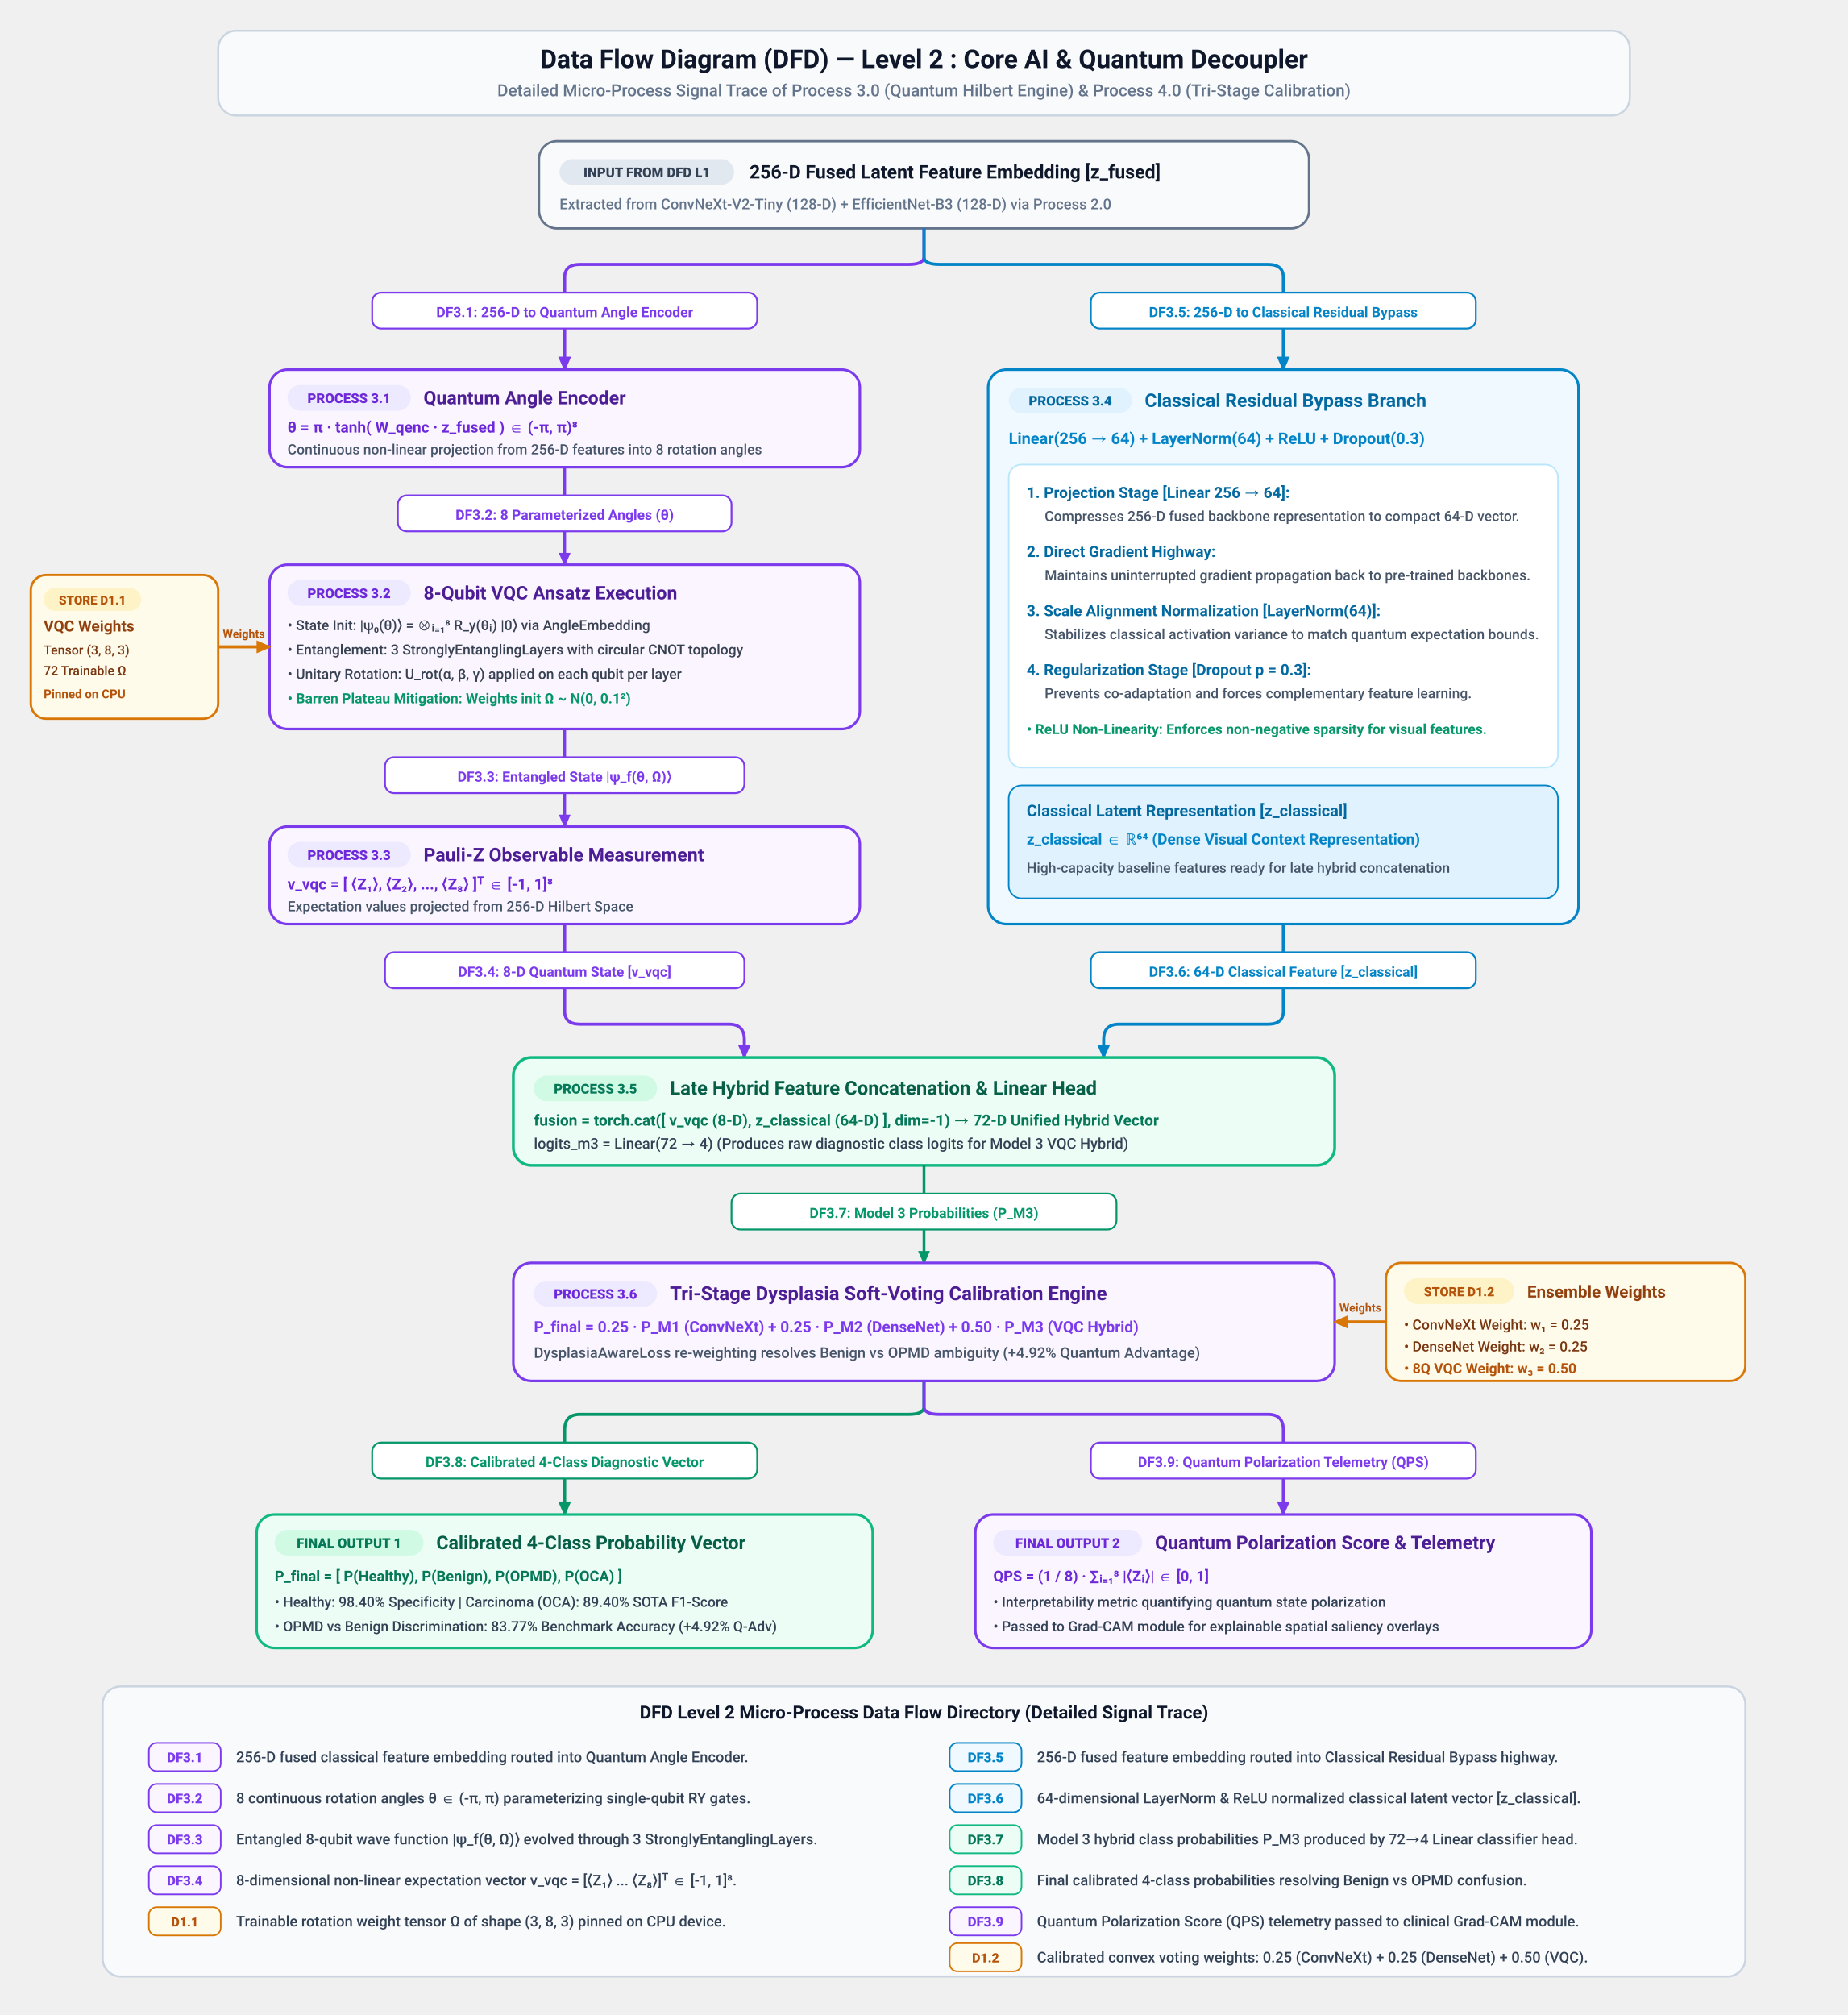
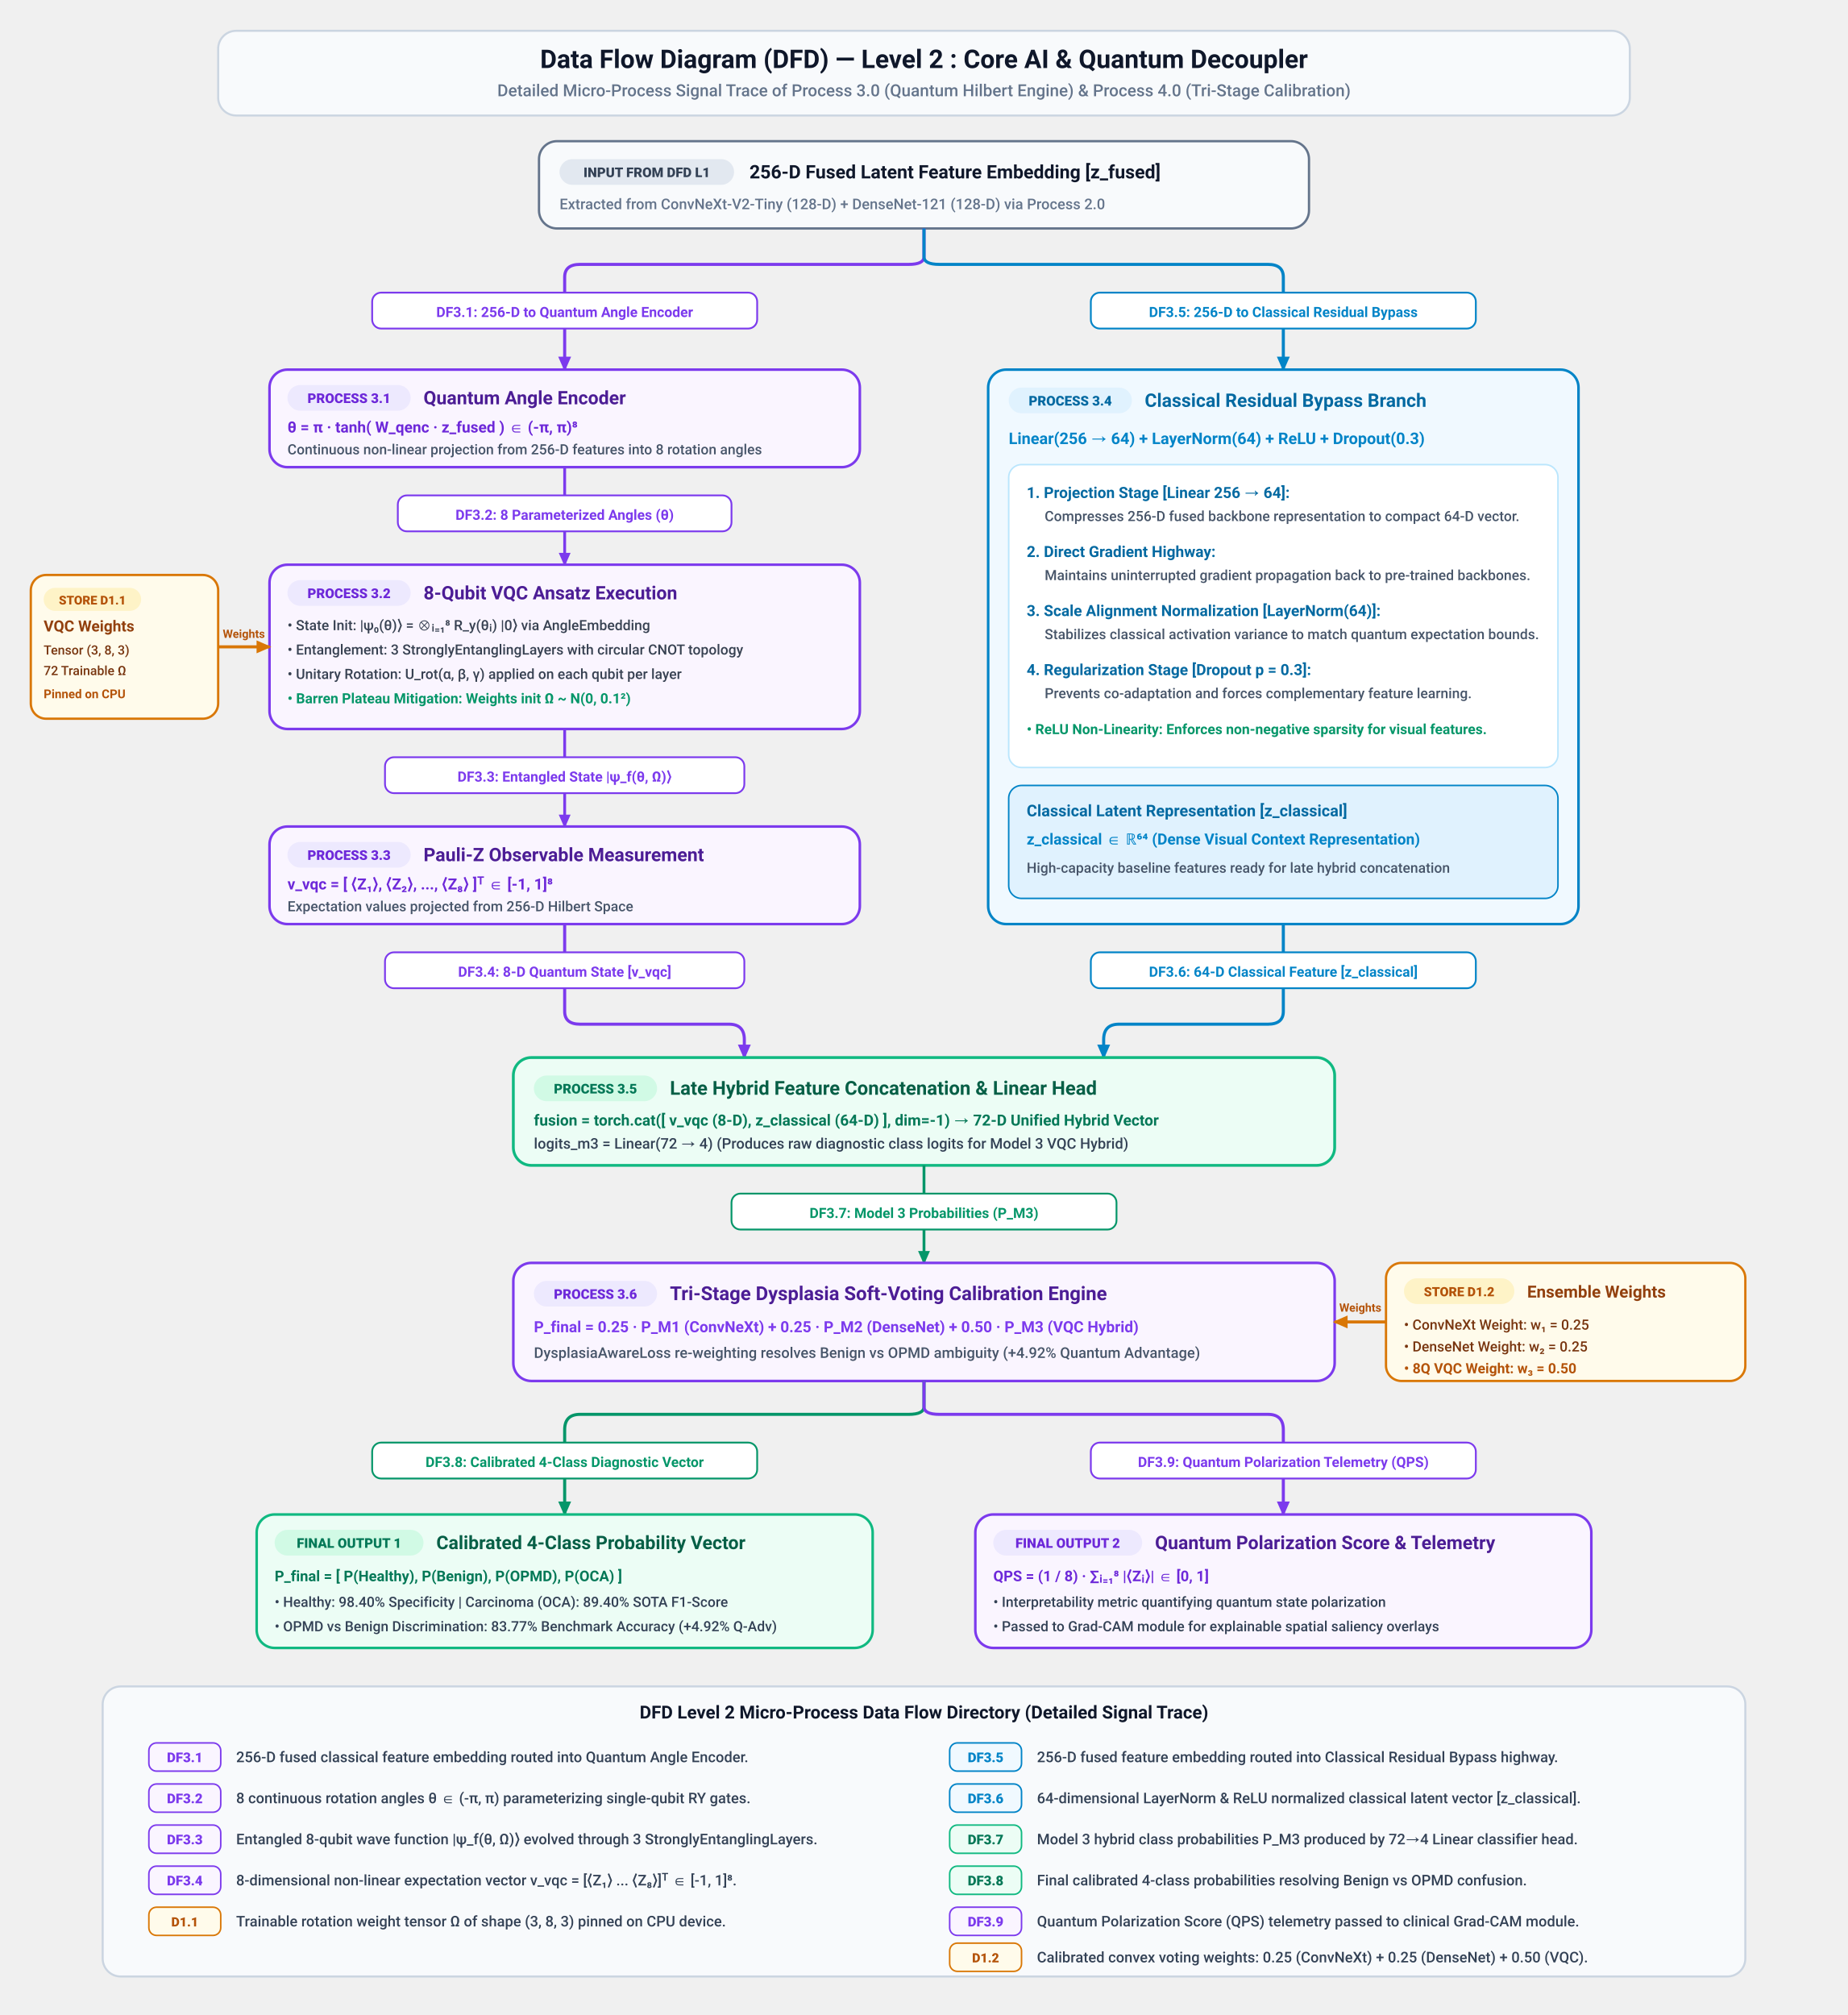
<svg xmlns="http://www.w3.org/2000/svg" viewBox="0 0 1440 1570" width="100%" height="100%" style="background:#ffffff; font-family: -apple-system, BlinkMacSystemFont, 'Segoe UI', Roboto, Helvetica, Arial, sans-serif;">
  <defs>
    <marker id="arr-purple" viewBox="0 0 10 10" refX="7" refY="5" markerWidth="6" markerHeight="6" orient="auto-start-reverse">
      <path d="M 0 1.5 L 8 5 L 0 8.5 z" fill="#7c3aed" />
    </marker>
    <marker id="arr-blue" viewBox="0 0 10 10" refX="7" refY="5" markerWidth="6" markerHeight="6" orient="auto-start-reverse">
      <path d="M 0 1.5 L 8 5 L 0 8.5 z" fill="#0284c7" />
    </marker>
    <marker id="arr-green" viewBox="0 0 10 10" refX="7" refY="5" markerWidth="6" markerHeight="6" orient="auto-start-reverse">
      <path d="M 0 1.5 L 8 5 L 0 8.5 z" fill="#059669" />
    </marker>
    <marker id="arr-amber" viewBox="0 0 10 10" refX="7" refY="5" markerWidth="6" markerHeight="6" orient="auto-start-reverse">
      <path d="M 0 1.5 L 8 5 L 0 8.5 z" fill="#d97706" />
    </marker>
  </defs>
  <g transform="translate(170, 24)">
    <rect width="1100" height="66" rx="14" fill="#f8fafc" stroke="#cbd5e1" stroke-width="1.6" />
    <text x="550" y="29" text-anchor="middle" font-size="20" font-weight="700" fill="#0f172a">Data Flow Diagram (DFD) — Level 2 : Core AI &amp; Quantum Decoupler</text>
    <text x="550" y="51" text-anchor="middle" font-size="13" font-weight="500" fill="#64748b">Detailed Micro-Process Signal Trace of Process 3.0 (Quantum Hilbert Engine) &amp; Process 4.0 (Tri-Stage Calibration)</text>
  </g>
  <g transform="translate(420, 110)">
    <rect width="600" height="68" rx="14" fill="#f8fafc" stroke="#64748b" stroke-width="1.8" />
    <rect x="16" y="14" width="136" height="20" rx="10" fill="#e2e8f0" />
    <text x="84" y="28" text-anchor="middle" font-size="10.5" font-weight="800" fill="#334155">INPUT FROM DFD L1</text>
    <text x="164" y="29" font-size="14.5" font-weight="700" fill="#0f172a">256-D Fused Latent Feature Embedding [z_fused]</text>
-     <text x="16" y="53" font-size="11.5" font-weight="500" fill="#64748b">Extracted from ConvNeXt-V2-Tiny (128-D) + EfficientNet-B3 (128-D) via Process 2.0</text>
+     <text x="16" y="53" font-size="11.5" font-weight="500" fill="#64748b">Extracted from ConvNeXt-V2-Tiny (128-D) + DenseNet-121 (128-D) via Process 2.0</text>
  </g>
  <path d="M 720 178 L 720 200 Q 720 206 708 206 L 452 206 Q 440 206 440 216 L 440 228" fill="none" stroke="#7c3aed" stroke-width="2.4" />
  <rect x="290" y="228" width="300" height="28" rx="7" fill="#ffffff" stroke="#7c3aed" stroke-width="1.4" />
  <text x="440" y="247" text-anchor="middle" font-size="11" font-weight="700" fill="#7c3aed">DF3.1: 256-D to Quantum Angle Encoder</text>
  <line x1="440" y1="256" x2="440" y2="288" stroke="#7c3aed" stroke-width="2.4" marker-end="url(#arr-purple)" />
  <path d="M 720 178 L 720 200 Q 720 206 732 206 L 988 206 Q 1000 206 1000 216 L 1000 228" fill="none" stroke="#0284c7" stroke-width="2.4" />
  <rect x="850" y="228" width="300" height="28" rx="7" fill="#ffffff" stroke="#0284c7" stroke-width="1.4" />
  <text x="1000" y="247" text-anchor="middle" font-size="11" font-weight="700" fill="#0284c7">DF3.5: 256-D to Classical Residual Bypass</text>
  <line x1="1000" y1="256" x2="1000" y2="288" stroke="#0284c7" stroke-width="2.4" marker-end="url(#arr-blue)" />
  <g transform="translate(210, 288)">
    <rect width="460" height="76" rx="14" fill="#faf5ff" stroke="#7c3aed" stroke-width="2" />
    <rect x="14" y="12" width="96" height="20" rx="10" fill="#ede9fe" />
    <text x="62" y="26" text-anchor="middle" font-size="10.5" font-weight="800" fill="#6d28d9">PROCESS 3.1</text>
    <text x="120" y="27" font-size="14.5" font-weight="700" fill="#4c1d95">Quantum Angle Encoder</text>
    <text x="14" y="49" font-size="12" font-weight="600" fill="#6d28d9">θ = π · tanh( W_qenc · z_fused ) ∈ (-π, π)⁸</text>
    <text x="14" y="66" font-size="11" font-weight="500" fill="#475569">Continuous non-linear projection from 256-D features into 8 rotation angles</text>
  </g>
  <line x1="440" y1="364" x2="440" y2="386" stroke="#7c3aed" stroke-width="2.2" />
  <rect x="310" y="386" width="260" height="28" rx="7" fill="#ffffff" stroke="#7c3aed" stroke-width="1.4" />
  <text x="440" y="405" text-anchor="middle" font-size="11" font-weight="700" fill="#7c3aed">DF3.2: 8 Parameterized Angles (θ)</text>
  <line x1="440" y1="414" x2="440" y2="440" stroke="#7c3aed" stroke-width="2.2" marker-end="url(#arr-purple)" />
  <g transform="translate(210, 440)">
    <rect width="460" height="128" rx="14" fill="#faf5ff" stroke="#7c3aed" stroke-width="2" />
    <rect x="14" y="12" width="96" height="20" rx="10" fill="#ede9fe" />
    <text x="62" y="26" text-anchor="middle" font-size="10.5" font-weight="800" fill="#6d28d9">PROCESS 3.2</text>
    <text x="120" y="27" font-size="14.5" font-weight="700" fill="#4c1d95">8-Qubit VQC Ansatz Execution</text>
    <text x="14" y="51" font-size="11" font-weight="500" fill="#374151">• State Init: |ψ₀(θ)⟩ = ⊗ᵢ₌₁⁸ R_y(θᵢ) |0⟩ via AngleEmbedding</text>
    <text x="14" y="70" font-size="11" font-weight="500" fill="#374151">• Entanglement: 3 StronglyEntanglingLayers with circular CNOT topology</text>
    <text x="14" y="89" font-size="11" font-weight="500" fill="#374151">• Unitary Rotation: U_rot(α, β, γ) applied on each qubit per layer</text>
    <text x="14" y="108" font-size="11" font-weight="600" fill="#059669">• Barren Plateau Mitigation: Weights init Ω ~ N(0, 0.1²)</text>
  </g>
  <g transform="translate(24, 448)">
    <rect width="146" height="112" rx="12" fill="#fffbeb" stroke="#d97706" stroke-width="1.8" />
    <rect x="10" y="10" width="76" height="18" rx="9" fill="#fef3c7" />
    <text x="48" y="23" text-anchor="middle" font-size="9.5" font-weight="800" fill="#b45309">STORE D1.1</text>
    <text x="10" y="44" font-size="12" font-weight="700" fill="#92400e">VQC Weights</text>
    <text x="10" y="62" font-size="10" font-weight="500" fill="#78350f">Tensor (3, 8, 3)</text>
    <text x="10" y="78" font-size="10" font-weight="500" fill="#78350f">72 Trainable Ω</text>
    <text x="10" y="96" font-size="9.5" font-weight="600" fill="#b45309">Pinned on CPU</text>
  </g>
  <line x1="170" y1="504" x2="210" y2="504" stroke="#d97706" stroke-width="2.4" marker-end="url(#arr-amber)" />
  <text x="190" y="497" text-anchor="middle" font-size="9" font-weight="700" fill="#b45309">Weights</text>
  <line x1="440" y1="568" x2="440" y2="590" stroke="#7c3aed" stroke-width="2.2" />
  <rect x="300" y="590" width="280" height="28" rx="7" fill="#ffffff" stroke="#7c3aed" stroke-width="1.4" />
  <text x="440" y="609" text-anchor="middle" font-size="11" font-weight="700" fill="#7c3aed">DF3.3: Entangled State |ψ_f(θ, Ω)⟩</text>
  <line x1="440" y1="618" x2="440" y2="644" stroke="#7c3aed" stroke-width="2.2" marker-end="url(#arr-purple)" />
  <g transform="translate(210, 644)">
    <rect width="460" height="76" rx="14" fill="#faf5ff" stroke="#7c3aed" stroke-width="2" />
    <rect x="14" y="12" width="96" height="20" rx="10" fill="#ede9fe" />
    <text x="62" y="26" text-anchor="middle" font-size="10.5" font-weight="800" fill="#6d28d9">PROCESS 3.3</text>
    <text x="120" y="27" font-size="14.5" font-weight="700" fill="#4c1d95">Pauli-Z Observable Measurement</text>
    <text x="14" y="49" font-size="12" font-weight="600" fill="#6d28d9">v_vqc = [ ⟨Z₁⟩, ⟨Z₂⟩, ..., ⟨Z₈⟩ ]ᵀ ∈ [-1, 1]⁸</text>
    <text x="14" y="66" font-size="11" font-weight="500" fill="#475569">Expectation values projected from 256-D Hilbert Space</text>
  </g>
  <g transform="translate(770, 288)">
    <rect width="460" height="432" rx="14" fill="#f0f9ff" stroke="#0284c7" stroke-width="2" />
    <rect x="16" y="14" width="96" height="20" rx="10" fill="#e0f2fe" />
    <text x="64" y="28" text-anchor="middle" font-size="10.5" font-weight="800" fill="#0369a1">PROCESS 3.4</text>
    <text x="122" y="29" font-size="14.5" font-weight="700" fill="#0369a1">Classical Residual Bypass Branch</text>
    <text x="16" y="58" font-size="12.5" font-weight="600" fill="#0284c7">Linear(256 → 64) + LayerNorm(64) + ReLU + Dropout(0.3)</text>
    <rect x="16" y="74" width="428" height="236" rx="10" fill="#ffffff" stroke="#bae6fd" stroke-width="1.2" />
    <text x="30" y="100" font-size="12" font-weight="700" fill="#0369a1">1. Projection Stage [Linear 256 → 64]:</text>
    <text x="44" y="118" font-size="11" font-weight="500" fill="#475569">Compresses 256-D fused backbone representation to compact 64-D vector.</text>
    <text x="30" y="146" font-size="12" font-weight="700" fill="#0369a1">2. Direct Gradient Highway:</text>
    <text x="44" y="164" font-size="11" font-weight="500" fill="#475569">Maintains uninterrupted gradient propagation back to pre-trained backbones.</text>
    <text x="30" y="192" font-size="12" font-weight="700" fill="#0369a1">3. Scale Alignment Normalization [LayerNorm(64)]:</text>
    <text x="44" y="210" font-size="11" font-weight="500" fill="#475569">Stabilizes classical activation variance to match quantum expectation bounds.</text>
    <text x="30" y="238" font-size="12" font-weight="700" fill="#0369a1">4. Regularization Stage [Dropout p = 0.3]:</text>
    <text x="44" y="256" font-size="11" font-weight="500" fill="#475569">Prevents co-adaptation and forces complementary feature learning.</text>
    <text x="30" y="284" font-size="11" font-weight="600" fill="#059669">• ReLU Non-Linearity: Enforces non-negative sparsity for visual features.</text>
    <rect x="16" y="324" width="428" height="88" rx="10" fill="#e0f2fe" stroke="#0284c7" stroke-width="1.2" />
    <text x="30" y="348" font-size="12.5" font-weight="700" fill="#0369a1">Classical Latent Representation [z_classical]</text>
    <text x="30" y="370" font-size="12" font-weight="600" fill="#0284c7">z_classical ∈ ℝ⁶⁴ (Dense Visual Context Representation)</text>
    <text x="30" y="392" font-size="11" font-weight="500" fill="#475569">High-capacity baseline features ready for late hybrid concatenation</text>
  </g>
  <line x1="440" y1="720" x2="440" y2="742" stroke="#7c3aed" stroke-width="2.4" />
  <rect x="300" y="742" width="280" height="28" rx="7" fill="#ffffff" stroke="#7c3aed" stroke-width="1.4" />
  <text x="440" y="761" text-anchor="middle" font-size="11" font-weight="700" fill="#7c3aed">DF3.4: 8-D Quantum State [v_vqc]</text>
  <path d="M 440 770 L 440 788 Q 440 798 452 798 L 568 798 Q 580 798 580 810 L 580 824" fill="none" stroke="#7c3aed" stroke-width="2.4" marker-end="url(#arr-purple)" />
  <line x1="1000" y1="720" x2="1000" y2="742" stroke="#0284c7" stroke-width="2.4" />
  <rect x="850" y="742" width="300" height="28" rx="7" fill="#ffffff" stroke="#0284c7" stroke-width="1.4" />
  <text x="1000" y="761" text-anchor="middle" font-size="11" font-weight="700" fill="#0284c7">DF3.6: 64-D Classical Feature [z_classical]</text>
  <path d="M 1000 770 L 1000 788 Q 1000 798 988 798 L 872 798 Q 860 798 860 810 L 860 824" fill="none" stroke="#0284c7" stroke-width="2.4" marker-end="url(#arr-blue)" />
  <g transform="translate(400, 824)">
    <rect width="640" height="84" rx="14" fill="#ecfdf5" stroke="#10b981" stroke-width="2.2" />
    <rect x="16" y="14" width="96" height="20" rx="10" fill="#d1fae5" />
    <text x="64" y="28" text-anchor="middle" font-size="10.5" font-weight="800" fill="#047857">PROCESS 3.5</text>
    <text x="122" y="29" font-size="15" font-weight="700" fill="#065f46">Late Hybrid Feature Concatenation &amp; Linear Head</text>
    <text x="16" y="53" font-size="12" font-weight="600" fill="#047857">fusion = torch.cat([ v_vqc (8-D), z_classical (64-D) ], dim=-1) → 72-D Unified Hybrid Vector</text>
    <text x="16" y="71" font-size="11.5" font-weight="500" fill="#334155">logits_m3 = Linear(72 → 4) (Produces raw diagnostic class logits for Model 3 VQC Hybrid)</text>
  </g>
  <line x1="720" y1="908" x2="720" y2="930" stroke="#059669" stroke-width="2.2" />
  <rect x="570" y="930" width="300" height="28" rx="7" fill="#ffffff" stroke="#059669" stroke-width="1.4" />
  <text x="720" y="949" text-anchor="middle" font-size="11" font-weight="700" fill="#059669">DF3.7: Model 3 Probabilities (P_M3)</text>
  <line x1="720" y1="958" x2="720" y2="984" stroke="#059669" stroke-width="2.2" marker-end="url(#arr-green)" />
  <g transform="translate(400, 984)">
    <rect width="640" height="92" rx="14" fill="#faf5ff" stroke="#7c3aed" stroke-width="2" />
    <rect x="16" y="14" width="96" height="20" rx="10" fill="#ede9fe" />
    <text x="64" y="28" text-anchor="middle" font-size="10.5" font-weight="800" fill="#6d28d9">PROCESS 3.6</text>
    <text x="122" y="29" font-size="15" font-weight="700" fill="#4c1d95">Tri-Stage Dysplasia Soft-Voting Calibration Engine</text>
    <text x="16" y="54" font-size="12" font-weight="700" fill="#7c3aed">P_final = 0.25 · P_M1 (ConvNeXt) + 0.25 · P_M2 (DenseNet) + 0.50 · P_M3 (VQC Hybrid)</text>
    <text x="16" y="74" font-size="11.5" font-weight="500" fill="#475569">DysplasiaAwareLoss re-weighting resolves Benign vs OPMD ambiguity (+4.92% Quantum Advantage)</text>
  </g>
  <g transform="translate(1080, 984)">
    <rect width="280" height="92" rx="12" fill="#fffbeb" stroke="#d97706" stroke-width="1.8" />
    <rect x="14" y="12" width="86" height="20" rx="10" fill="#fef3c7" />
    <text x="57" y="26" text-anchor="middle" font-size="10" font-weight="800" fill="#b45309">STORE D1.2</text>
    <text x="110" y="27" font-size="13" font-weight="700" fill="#92400e">Ensemble Weights</text>
    <text x="14" y="52" font-size="11" font-weight="500" fill="#78350f">• ConvNeXt Weight: w₁ = 0.25</text>
    <text x="14" y="69" font-size="11" font-weight="500" fill="#78350f">• DenseNet Weight: w₂ = 0.25</text>
    <text x="14" y="86" font-size="11" font-weight="600" fill="#b45309">• 8Q VQC Weight: w₃ = 0.50</text>
  </g>
  <line x1="1080" y1="1030" x2="1040" y2="1030" stroke="#d97706" stroke-width="2.4" marker-end="url(#arr-amber)" />
  <text x="1060" y="1022" text-anchor="middle" font-size="9" font-weight="700" fill="#b45309">Weights</text>
  <path d="M 720 1076 L 720 1096 Q 720 1102 708 1102 L 452 1102 Q 440 1102 440 1114 L 440 1124" fill="none" stroke="#059669" stroke-width="2.4" />
  <rect x="290" y="1124" width="300" height="28" rx="7" fill="#ffffff" stroke="#059669" stroke-width="1.4" />
  <text x="440" y="1143" text-anchor="middle" font-size="11" font-weight="700" fill="#059669">DF3.8: Calibrated 4-Class Diagnostic Vector</text>
  <line x1="440" y1="1152" x2="440" y2="1180" stroke="#059669" stroke-width="2.4" marker-end="url(#arr-green)" />
  <path d="M 720 1076 L 720 1096 Q 720 1102 732 1102 L 988 1102 Q 1000 1102 1000 1114 L 1000 1124" fill="none" stroke="#7c3aed" stroke-width="2.4" />
  <rect x="850" y="1124" width="300" height="28" rx="7" fill="#ffffff" stroke="#7c3aed" stroke-width="1.4" />
  <text x="1000" y="1143" text-anchor="middle" font-size="11" font-weight="700" fill="#7c3aed">DF3.9: Quantum Polarization Telemetry (QPS)</text>
  <line x1="1000" y1="1152" x2="1000" y2="1180" stroke="#7c3aed" stroke-width="2.4" marker-end="url(#arr-purple)" />
  <g transform="translate(200, 1180)">
    <rect width="480" height="104" rx="14" fill="#ecfdf5" stroke="#10b981" stroke-width="2" />
    <rect x="14" y="12" width="116" height="20" rx="10" fill="#d1fae5" />
    <text x="72" y="26" text-anchor="middle" font-size="10.5" font-weight="800" fill="#047857">FINAL OUTPUT 1</text>
    <text x="140" y="27" font-size="14.5" font-weight="700" fill="#065f46">Calibrated 4-Class Probability Vector</text>
    <text x="14" y="52" font-size="11.5" font-weight="600" fill="#047857">P_final = [ P(Healthy), P(Benign), P(OPMD), P(OCA) ]</text>
    <text x="14" y="72" font-size="11" font-weight="500" fill="#334155">• Healthy: 98.40% Specificity | Carcinoma (OCA): 89.40% SOTA F1-Score</text>
    <text x="14" y="91" font-size="11" font-weight="500" fill="#334155">• OPMD vs Benign Discrimination: 83.77% Benchmark Accuracy (+4.92% Q-Adv)</text>
  </g>
  <g transform="translate(760, 1180)">
    <rect width="480" height="104" rx="14" fill="#faf5ff" stroke="#7c3aed" stroke-width="2" />
    <rect x="14" y="12" width="116" height="20" rx="10" fill="#ede9fe" />
    <text x="72" y="26" text-anchor="middle" font-size="10.5" font-weight="800" fill="#6d28d9">FINAL OUTPUT 2</text>
    <text x="140" y="27" font-size="14.5" font-weight="700" fill="#4c1d95">Quantum Polarization Score &amp; Telemetry</text>
    <text x="14" y="52" font-size="11.5" font-weight="600" fill="#6d28d9">QPS = (1 / 8) · ∑ᵢ₌₁⁸ |⟨Zᵢ⟩| ∈ [0, 1]</text>
    <text x="14" y="72" font-size="11" font-weight="500" fill="#334155">• Interpretability metric quantifying quantum state polarization</text>
    <text x="14" y="91" font-size="11" font-weight="500" fill="#334155">• Passed to Grad-CAM module for explainable spatial saliency overlays</text>
  </g>
  <g transform="translate(80, 1314)">
    <rect width="1280" height="226" rx="14" fill="#f8fafc" stroke="#cbd5e1" stroke-width="1.6" />
    <text x="640" y="25" text-anchor="middle" font-size="14" font-weight="700" fill="#0f172a">DFD Level 2 Micro-Process Data Flow Directory (Detailed Signal Trace)</text>
    <g transform="translate(36, 44)">
      <rect x="0" y="0" width="56" height="22" rx="6" fill="#faf5ff" stroke="#7c3aed" stroke-width="1.2" />
      <text x="28" y="15" text-anchor="middle" font-size="10.5" font-weight="800" fill="#7c3aed">DF3.1</text>
      <text x="68" y="15" font-size="11.5" font-weight="500" fill="#334155">256-D fused classical feature embedding routed into Quantum Angle Encoder.</text>
      <rect x="0" y="32" width="56" height="22" rx="6" fill="#faf5ff" stroke="#7c3aed" stroke-width="1.2" />
      <text x="28" y="47" text-anchor="middle" font-size="10.5" font-weight="800" fill="#7c3aed">DF3.2</text>
      <text x="68" y="47" font-size="11.5" font-weight="500" fill="#334155">8 continuous rotation angles θ ∈ (-π, π) parameterizing single-qubit RY gates.</text>
      <rect x="0" y="64" width="56" height="22" rx="6" fill="#faf5ff" stroke="#7c3aed" stroke-width="1.2" />
      <text x="28" y="79" text-anchor="middle" font-size="10.5" font-weight="800" fill="#7c3aed">DF3.3</text>
      <text x="68" y="79" font-size="11.5" font-weight="500" fill="#334155">Entangled 8-qubit wave function |ψ_f(θ, Ω)⟩ evolved through 3 StronglyEntanglingLayers.</text>
      <rect x="0" y="96" width="56" height="22" rx="6" fill="#faf5ff" stroke="#7c3aed" stroke-width="1.2" />
      <text x="28" y="111" text-anchor="middle" font-size="10.5" font-weight="800" fill="#7c3aed">DF3.4</text>
      <text x="68" y="111" font-size="11.5" font-weight="500" fill="#334155">8-dimensional non-linear expectation vector v_vqc = [⟨Z₁⟩ ... ⟨Z₈⟩]ᵀ ∈ [-1, 1]⁸.</text>
      <rect x="0" y="128" width="56" height="22" rx="6" fill="#fffbeb" stroke="#d97706" stroke-width="1.2" />
      <text x="28" y="143" text-anchor="middle" font-size="10" font-weight="800" fill="#b45309">D1.1</text>
      <text x="68" y="143" font-size="11.5" font-weight="500" fill="#334155">Trainable rotation weight tensor Ω of shape (3, 8, 3) pinned on CPU device.</text>
    </g>
    <g transform="translate(660, 44)">
      <rect x="0" y="0" width="56" height="22" rx="6" fill="#f0f9ff" stroke="#0284c7" stroke-width="1.2" />
      <text x="28" y="15" text-anchor="middle" font-size="10.5" font-weight="800" fill="#0284c7">DF3.5</text>
      <text x="68" y="15" font-size="11.5" font-weight="500" fill="#334155">256-D fused feature embedding routed into Classical Residual Bypass highway.</text>
      <rect x="0" y="32" width="56" height="22" rx="6" fill="#f0f9ff" stroke="#0284c7" stroke-width="1.2" />
      <text x="28" y="47" text-anchor="middle" font-size="10.5" font-weight="800" fill="#0284c7">DF3.6</text>
      <text x="68" y="47" font-size="11.5" font-weight="500" fill="#334155">64-dimensional LayerNorm &amp; ReLU normalized classical latent vector [z_classical].</text>
      <rect x="0" y="64" width="56" height="22" rx="6" fill="#ecfdf5" stroke="#10b981" stroke-width="1.2" />
      <text x="28" y="79" text-anchor="middle" font-size="10.5" font-weight="800" fill="#047857">DF3.7</text>
      <text x="68" y="79" font-size="11.5" font-weight="500" fill="#334155">Model 3 hybrid class probabilities P_M3 produced by 72→4 Linear classifier head.</text>
      <rect x="0" y="96" width="56" height="22" rx="6" fill="#ecfdf5" stroke="#10b981" stroke-width="1.2" />
      <text x="28" y="111" text-anchor="middle" font-size="10.5" font-weight="800" fill="#047857">DF3.8</text>
      <text x="68" y="111" font-size="11.5" font-weight="500" fill="#334155">Final calibrated 4-class probabilities resolving Benign vs OPMD confusion.</text>
      <rect x="0" y="128" width="56" height="22" rx="6" fill="#faf5ff" stroke="#7c3aed" stroke-width="1.2" />
      <text x="28" y="143" text-anchor="middle" font-size="10.5" font-weight="800" fill="#7c3aed">DF3.9</text>
      <text x="68" y="143" font-size="11.5" font-weight="500" fill="#334155">Quantum Polarization Score (QPS) telemetry passed to clinical Grad-CAM module.</text>
      <rect x="0" y="156" width="56" height="22" rx="6" fill="#fffbeb" stroke="#d97706" stroke-width="1.2" />
      <text x="28" y="171" text-anchor="middle" font-size="10" font-weight="800" fill="#b45309">D1.2</text>
      <text x="68" y="171" font-size="11.5" font-weight="500" fill="#334155">Calibrated convex voting weights: 0.25 (ConvNeXt) + 0.25 (DenseNet) + 0.50 (VQC).</text>
    </g>
  </g>
</svg>
